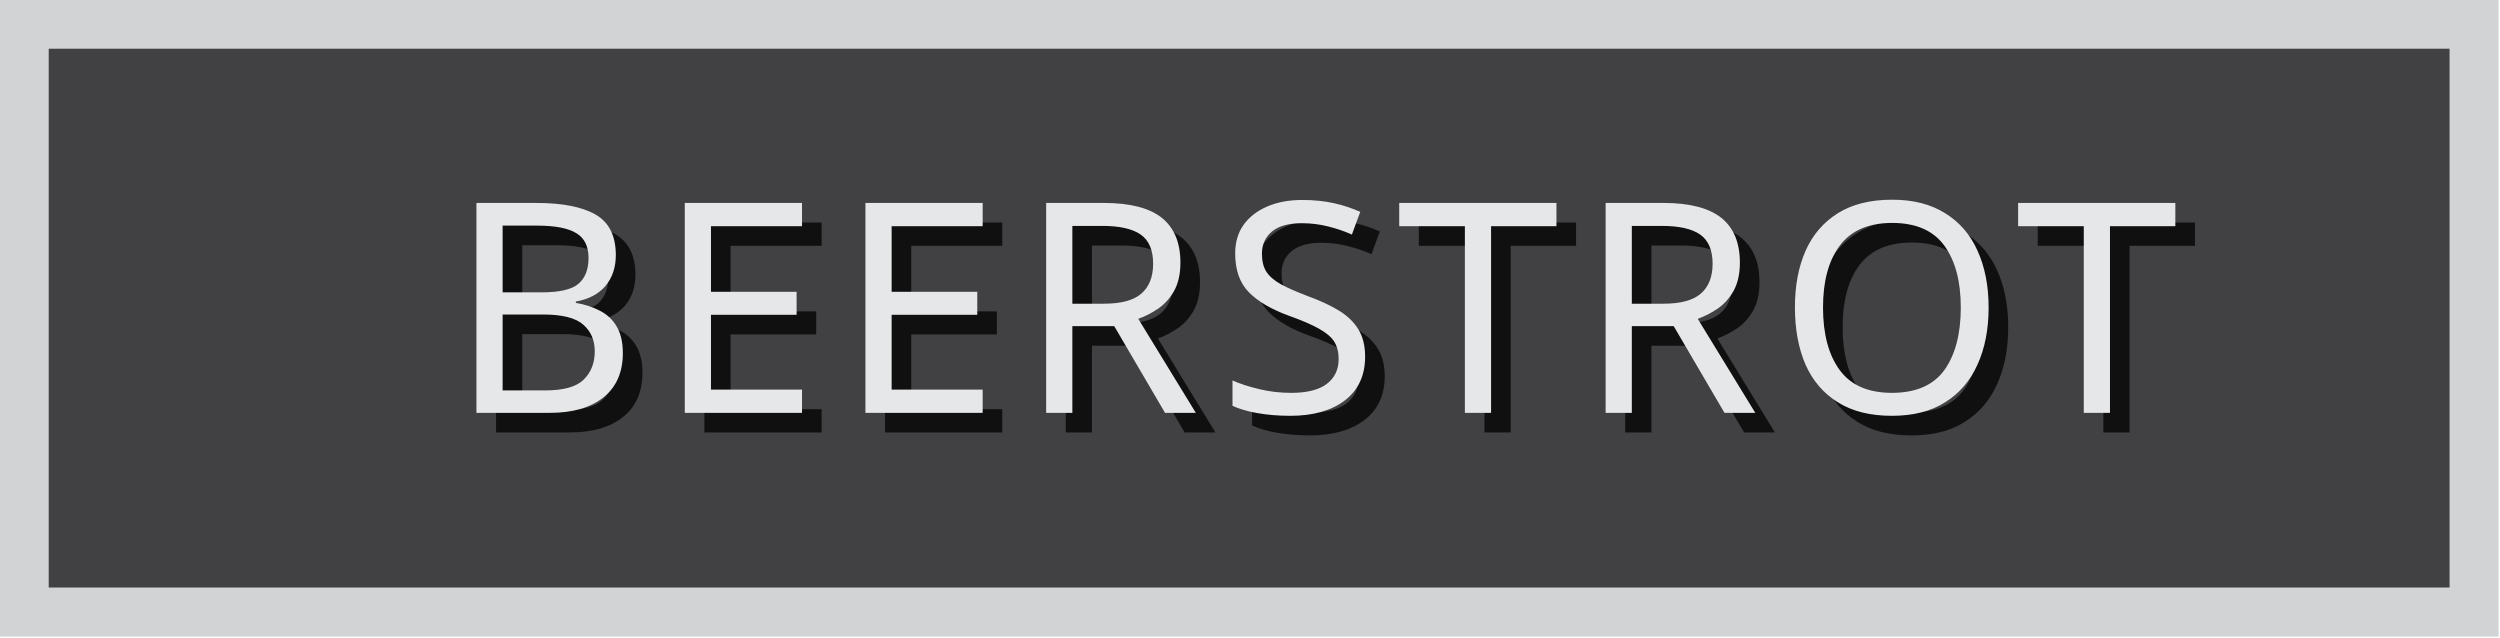
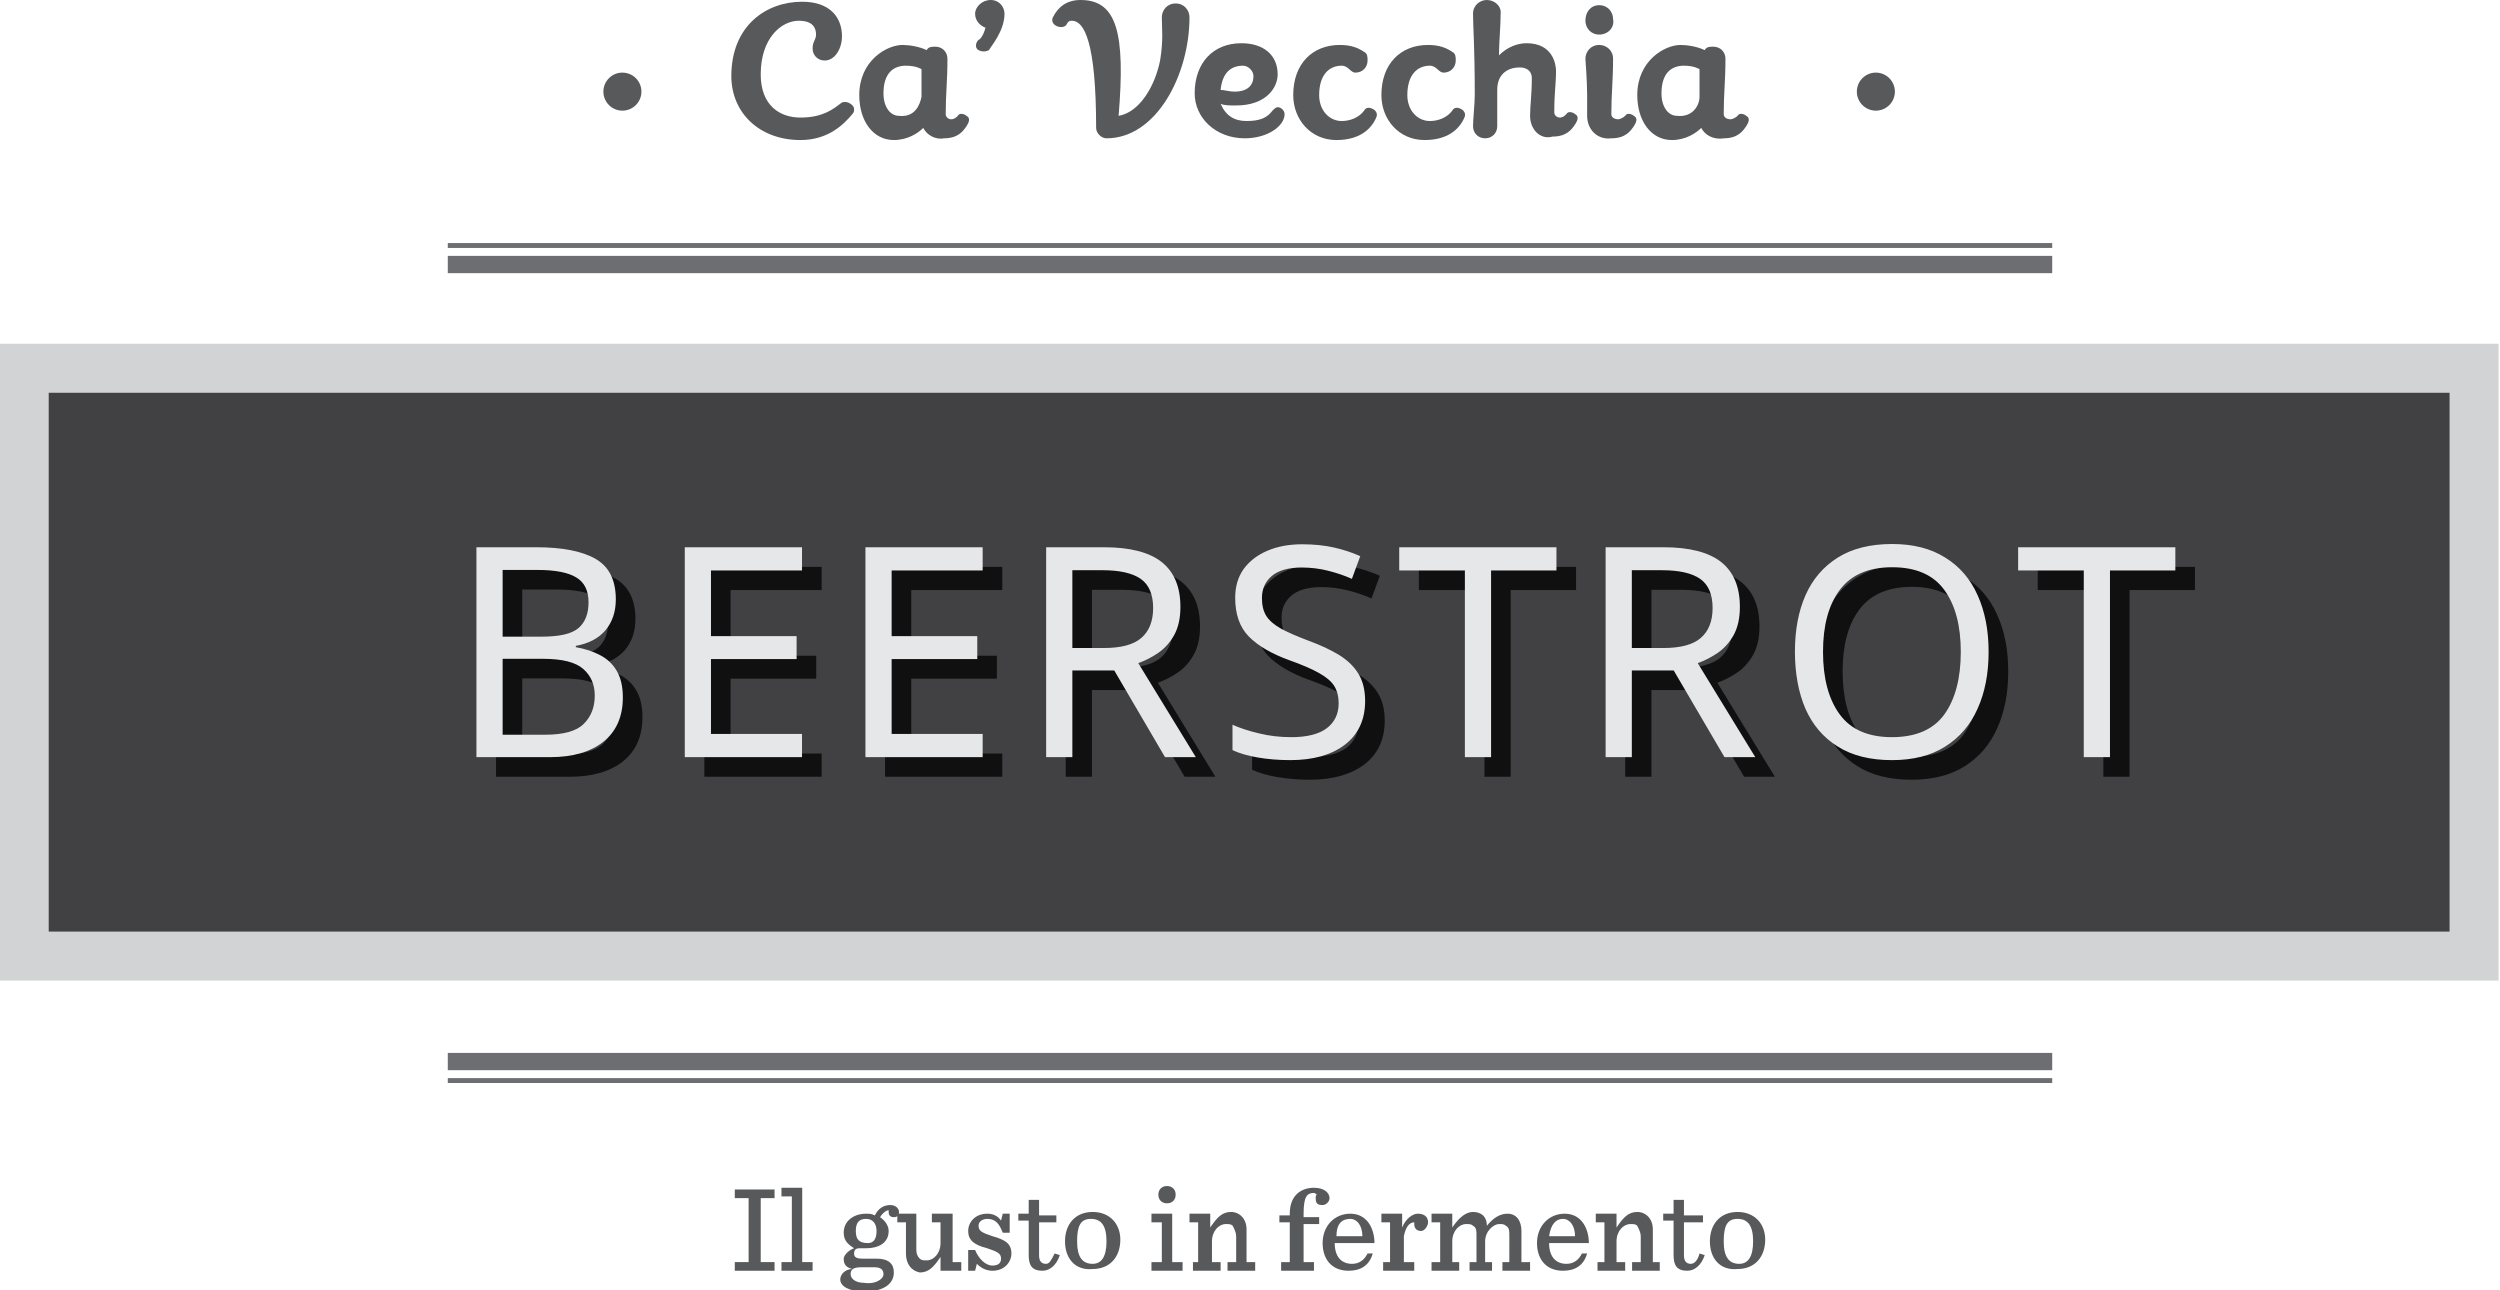
- <svg xmlns="http://www.w3.org/2000/svg" version="1.1" x="0px" y="0px" viewBox="0 0 144.6 36.9" enable-background="new 0 0 144.6 36.9" xml:space="preserve">
+ <svg xmlns="http://www.w3.org/2000/svg" version="1.1" x="0px" y="0px" viewBox="0 0 144.6 74.6" enable-background="new 0 0 144.6 74.6" xml:space="preserve">
  <g id="Layer_1">
</g>
  <g id="Isolation_Mode">
-     <rect x="1.4" y="1.4" fill="#414042" stroke="#D1D3D4" stroke-width="2.835" width="141.7" height="34" />
    <g>
-       <g opacity="0.75">
-         <text transform="matrix(1 0 0 1 27.0342 25.0126)" font-family="'TSTARPRO-Headline'" font-size="17" letter-spacing="1">BEERSTROT</text>
+       <g>
+         <g>
+           <line fill="none" stroke="#6D6E71" x1="25.9" y1="15.3" x2="118.7" y2="15.3" />
+           <line fill="none" stroke="#6D6E71" stroke-width="0.283" x1="25.9" y1="14.2" x2="118.7" y2="14.2" />
+         </g>
+         <g>
+           <line fill="none" stroke="#6D6E71" x1="118.7" y1="61.4" x2="25.9" y2="61.4" />
+           <line fill="none" stroke="#6D6E71" stroke-width="0.283" x1="118.7" y1="62.5" x2="25.9" y2="62.5" />
+         </g>
+       </g>
+       <rect x="1.4" y="21.3" fill="#414042" stroke="#D1D3D4" stroke-width="2.835" width="141.7" height="34" />
+       <g>
+         <g opacity="0.75">
+           <text transform="matrix(1 0 0 1 27.0342 44.9274)" font-family="'TSTARPRO-Headline'" font-size="17" letter-spacing="1">BEERSTROT</text>
+         </g>
+         <g>
+           <text transform="matrix(1 0 0 1 25.9003 43.7935)" fill="#E6E7E8" font-family="'TSTARPRO-Headline'" font-size="17" letter-spacing="1">BEERSTROT</text>
+         </g>
      </g>
      <g>
-         <text transform="matrix(1 0 0 1 25.9003 23.8787)" fill="#E6E7E8" font-family="'TSTARPRO-Headline'" font-size="17" letter-spacing="1">BEERSTROT</text>
+         <g>
+           <path fill="#58595B" d="M42.3,4.4c0-2.9,2-4.3,4.1-4.3c1.6,0,2.3,0.9,2.3,2c0,0.7-0.4,1.4-1,1.4c-0.4,0-0.7-0.3-0.7-0.7      c0-0.4,0.2-0.5,0.2-0.8c0-0.4-0.2-0.8-1-0.8c-1,0-2.2,1-2.2,3.1c0,1.8,1.1,2.5,2.3,2.5c1.3,0,1.9-0.5,2.3-0.8      c0.1-0.1,0.2-0.1,0.3-0.1c0.2,0,0.5,0.2,0.5,0.4c0,0.1,0,0.2-0.1,0.3c-0.5,0.6-1.4,1.5-3,1.5C43.9,8.1,42.3,6.5,42.3,4.4z" />
+           <path fill="#58595B" d="M53.4,7.4c-0.3,0.3-0.9,0.7-1.7,0.7c-1.2,0-2-1.1-2-2.6c0-2,1.6-2.9,2.5-2.9c0.4,0,1,0.1,1.4,0.3      c0.1-0.2,0.3-0.2,0.5-0.2c0.4,0,0.7,0.3,0.7,0.7c0,1.3-0.1,2-0.1,3.2c0,0.2,0.2,0.3,0.3,0.3c0.2,0,0.3-0.1,0.4-0.2      c0.1-0.2,0.4-0.1,0.5,0c0.2,0.1,0.2,0.3,0,0.6c-0.2,0.3-0.5,0.7-1.3,0.7C54.1,8.1,53.6,7.8,53.4,7.4z M53.3,5.6l0-1.6      c0,0-0.3-0.2-0.9-0.2c-0.7,0-1.3,0.4-1.3,1.6c0,0.8,0.4,1.3,0.9,1.3C52.9,6.8,53.2,6.1,53.3,5.6z" />
+           <path fill="#58595B" d="M57.3,0c0.5,0,0.8,0.4,0.8,0.8c0,1-0.8,1.9-0.9,2.1c-0.2,0.1-0.4,0.1-0.6,0c-0.2-0.1-0.2-0.4,0-0.6      C56.7,2.3,56.9,2,57,1.6c-0.3-0.1-0.6-0.4-0.6-0.8C56.4,0.4,56.8,0,57.3,0z" />
+           <path fill="#58595B" d="M68,0.2c0.5,0,0.8,0.4,0.8,0.8c0,3.3-1.9,7-4.8,7c-0.3,0-0.6-0.3-0.6-0.6c0-5-0.7-6.2-1.4-6.2      c-0.1,0-0.2,0-0.3,0.2c-0.1,0.2-0.4,0.2-0.6,0.1c-0.2-0.1-0.3-0.3-0.2-0.5c0.3-0.6,0.8-1,1.6-1c2.1,0,2.6,1.9,2.2,6.7      c1.2-0.2,2.1-1.7,2.4-3.2c0.2-1.2,0.1-1.9,0.1-2.5C67.2,0.6,67.5,0.2,68,0.2z" />
+           <path fill="#58595B" d="M73.6,6.4c0.1-0.1,0.2-0.2,0.3-0.2c0.2,0,0.4,0.2,0.4,0.4c0,0.7-1,1.4-2.3,1.4c-1.7,0-2.9-1.2-2.9-2.6      c0-1.8,1.1-2.9,2.7-2.9c1.3,0,2.1,0.7,2.1,1.8c0,0.8-0.7,1.8-2.4,1.8c-0.4,0-0.7,0-0.9-0.1C70.9,6.7,71.4,7,72.1,7      C72.9,7,73.3,6.8,73.6,6.4z M70.6,5.2c0.2,0,0.5,0.1,0.8,0.1c0.8,0,1.1-0.4,1.1-0.9c0-0.3-0.3-0.6-0.6-0.6      C71.2,3.8,70.7,4.2,70.6,5.2z" />
+           <path fill="#58595B" d="M78.9,6.4c0.1-0.2,0.3-0.2,0.5-0.1c0.2,0.1,0.3,0.3,0.2,0.5c-0.3,0.7-1,1.3-2.3,1.3      c-1.5,0-2.5-1.2-2.5-2.6c0-1.8,1.1-2.9,2.7-2.9c0.7,0,1.1,0.2,1.4,0.4c0.2,0.1,0.2,0.3,0.2,0.5c0,0.4-0.3,0.7-0.7,0.7      c-0.3,0-0.4-0.4-0.8-0.4c-0.7,0-1.3,0.5-1.3,1.7c0,0.9,0.6,1.5,1.3,1.5C78.1,7,78.6,6.8,78.9,6.4z" />
+           <path fill="#58595B" d="M84,6.4c0.1-0.2,0.3-0.2,0.5-0.1c0.2,0.1,0.3,0.3,0.2,0.5c-0.3,0.7-1,1.3-2.3,1.3      c-1.5,0-2.5-1.2-2.5-2.6c0-1.8,1.1-2.9,2.7-2.9c0.7,0,1.1,0.2,1.4,0.4c0.2,0.1,0.2,0.3,0.2,0.5c0,0.4-0.3,0.7-0.7,0.7      c-0.3,0-0.4-0.4-0.8-0.4c-0.7,0-1.3,0.5-1.3,1.7c0,0.9,0.6,1.5,1.3,1.5C83.2,7,83.7,6.8,84,6.4z" />
+           <path fill="#58595B" d="M88.5,6.7c0-0.6,0.1-1.2,0.1-2.2c0-0.3-0.2-0.6-0.7-0.6c-0.6,0-1.3,0.3-1.3,1.3v2.1      c0,0.4-0.3,0.7-0.7,0.7c-0.4,0-0.7-0.3-0.7-0.7c0-0.4,0.1-1.3,0.1-1.8c0-2.9-0.1-3.9-0.1-4.7C85.2,0.3,85.6,0,86,0      c0.4,0,0.8,0.3,0.8,0.7c0,0.8-0.1,1.8-0.1,2.5c0.5-0.5,1.1-0.7,1.6-0.7c1.5,0,1.7,1.2,1.7,1.6c0,0.8-0.1,1.2-0.1,2.4      c0,0.2,0.2,0.3,0.3,0.3c0.2,0,0.3-0.1,0.4-0.2c0.1-0.2,0.4-0.1,0.5,0c0.2,0.1,0.2,0.3,0,0.6c-0.2,0.3-0.5,0.7-1.3,0.7      C89.1,8.1,88.5,7.5,88.5,6.7z" />
+           <path fill="#58595B" d="M92.5,0.3c0.5,0,0.8,0.4,0.8,0.8C93.4,1.6,93,2,92.5,2c-0.5,0-0.8-0.4-0.8-0.8C91.7,0.7,92,0.3,92.5,0.3      z M91.8,6.7c0-0.3,0-0.7,0-1.2c0-0.8-0.1-2.1-0.1-2.1c0-0.4,0.3-0.8,0.8-0.8c0.4,0,0.8,0.3,0.8,0.8c0,1.3-0.1,2-0.1,3.2      c0,0.2,0.2,0.3,0.4,0.3c0.1,0,0.3-0.1,0.4-0.2c0.1-0.2,0.4-0.1,0.5,0c0.2,0.1,0.2,0.3,0,0.6c-0.2,0.3-0.5,0.7-1.3,0.7      C92.4,8.1,91.8,7.5,91.8,6.7z" />
+           <path fill="#58595B" d="M98.4,7.4c-0.3,0.3-0.9,0.7-1.7,0.7c-1.2,0-2-1.1-2-2.6c0-2,1.6-2.9,2.5-2.9c0.4,0,1,0.1,1.4,0.3      c0.1-0.2,0.3-0.2,0.5-0.2c0.4,0,0.7,0.3,0.7,0.7c0,1.3-0.1,2-0.1,3.2c0,0.2,0.2,0.3,0.4,0.3c0.1,0,0.3-0.1,0.4-0.2      c0.1-0.2,0.4-0.1,0.5,0c0.2,0.1,0.2,0.3,0,0.6c-0.2,0.3-0.5,0.7-1.3,0.7C99.1,8.1,98.6,7.8,98.4,7.4z M98.3,5.6l0-1.6      c0,0-0.3-0.2-0.9-0.2c-0.7,0-1.3,0.4-1.3,1.6c0,0.8,0.4,1.3,0.9,1.3C97.9,6.8,98.3,6.1,98.3,5.6z" />
+         </g>
+         <g>
+           <circle fill="#58595B" cx="36" cy="5.3" r="1.1" />
+           <circle fill="#58595B" cx="108.5" cy="5.3" r="1.1" />
+         </g>
+       </g>
+       <g>
+         <g>
+           <path fill="#58595B" d="M42.5,73h0.8v-3.7h-0.8v-0.5h2.3v0.5H44V73h0.8v0.5h-2.3V73z" />
+           <path fill="#58595B" d="M45.2,73h0.6v-3.8h-0.6v-0.5h1.2V73H47v0.5h-1.8V73z" />
+           <path fill="#58595B" d="M50.1,72.2c-0.2,0-0.3,0-0.4,0c-0.2,0-0.3,0.1-0.3,0.3c0,0.2,0.1,0.3,0.5,0.3h0.8c0.7,0,1,0.3,1,0.8      c0,0.6-0.5,1.1-1.7,1.1c-0.9,0-1.4-0.3-1.4-0.7c0-0.3,0.3-0.6,0.7-0.6v0c-0.4-0.1-0.5-0.3-0.5-0.6c0-0.2,0.3-0.5,0.6-0.6      c-0.3-0.2-0.6-0.4-0.6-0.9c0-0.7,0.6-1.1,1.3-1.1c0.2,0,0.3,0,0.5,0.1c0.2-0.4,0.5-0.6,0.9-0.6c0.3,0,0.5,0.2,0.5,0.4      c0,0.2-0.1,0.3-0.3,0.3c-0.2,0-0.3-0.1-0.3-0.3c0,0,0,0,0-0.1c-0.1,0-0.3,0.1-0.5,0.4c0.3,0.2,0.5,0.5,0.5,0.8      C51.4,71.9,50.8,72.2,50.1,72.2z M51.1,73.7c0-0.2-0.1-0.4-0.5-0.4h-0.8c-0.4,0-0.6,0.1-0.6,0.4c0,0.2,0.2,0.5,0.8,0.5      C50.6,74.3,51.1,74,51.1,73.7z M50.7,71.2c0-0.4-0.2-0.7-0.6-0.7c-0.4,0-0.6,0.2-0.6,0.7c0,0.5,0.2,0.7,0.7,0.7      C50.5,71.9,50.7,71.7,50.7,71.2z" />
+           <path fill="#58595B" d="M52.4,72.5v-1.8h-0.5v-0.5H53v2c0,0.2,0,0.4,0.2,0.6c0.1,0.1,0.2,0.1,0.4,0.1c0.4,0,0.8-0.4,0.8-1v-1.2      h-0.5v-0.5h1.2V73h0.5v0.5h-1.2v-0.8c-0.4,0.6-0.7,0.9-1.2,0.9C52.7,73.5,52.4,73.1,52.4,72.5z" />
+           <path fill="#58595B" d="M56,72.3h0.4c0.2,0.5,0.6,0.9,1,0.9c0.4,0,0.5-0.2,0.5-0.4c0-0.3-0.2-0.4-0.8-0.6      c-0.8-0.2-1.1-0.5-1.1-1c0-0.5,0.4-1,1.1-1c0.3,0,0.6,0.1,0.8,0.4l0.1-0.4h0.4v1.1H58c-0.2-0.5-0.4-0.8-0.9-0.8      c-0.2,0-0.5,0.1-0.5,0.4c0,0.3,0.2,0.4,0.8,0.6c0.7,0.2,1.1,0.4,1.1,1c0,0.5-0.4,1-1.1,1c-0.4,0-0.7-0.2-0.9-0.4l-0.1,0.4H56      V72.3z" />
+           <path fill="#58595B" d="M60.1,69.4v0.9h1v0.4h-1v1.9c0,0.3,0.1,0.5,0.4,0.5c0.2,0,0.3-0.2,0.5-0.6l0.3,0.1      c-0.2,0.6-0.6,0.9-1,0.9c-0.6,0-0.8-0.3-0.8-0.9v-2h-0.6v-0.4h0.6v-0.8L60.1,69.4z" />
+           <path fill="#58595B" d="M61.6,71.8c0-1,0.6-1.7,1.6-1.7c1,0,1.6,0.7,1.6,1.6c0,1-0.6,1.7-1.6,1.7C62.2,73.5,61.6,72.8,61.6,71.8      z M64,71.8c0-0.9-0.3-1.3-0.9-1.3c-0.6,0-0.8,0.4-0.8,1.3c0,0.9,0.3,1.3,0.9,1.3C63.7,73.1,64,72.7,64,71.8z" />
+           <path fill="#58595B" d="M66.6,73h0.6v-2.3h-0.6v-0.5h1.2V73h0.6v0.5h-1.8V73z M67,69.1c0-0.3,0.2-0.5,0.5-0.5      c0.3,0,0.5,0.2,0.5,0.5c0,0.3-0.2,0.5-0.5,0.5C67.2,69.6,67,69.4,67,69.1z" />
+           <path fill="#58595B" d="M68.8,73h0.5v-2.3h-0.5v-0.5h1.2V71c0.4-0.6,0.7-0.9,1.2-0.9c0.5,0,0.9,0.4,0.9,1V73h0.5v0.5h-1.6V73      h0.5v-1.5c0-0.2-0.1-0.4-0.2-0.6c-0.1-0.1-0.2-0.1-0.4-0.1c-0.4,0-0.8,0.4-0.8,1V73h0.5v0.5h-1.6V73z" />
+           <path fill="#58595B" d="M74.1,73h0.5v-2.3H74v-0.4h0.6v-0.1c0-1.1,0.7-1.5,1.4-1.5c0.6,0,0.9,0.3,0.9,0.6c0,0.2-0.2,0.4-0.4,0.4      c-0.3,0-0.4-0.1-0.4-0.4c0-0.1,0-0.2,0.1-0.2c-0.1,0-0.1-0.1-0.2-0.1c-0.4,0-0.6,0.2-0.6,1.2v0.2h0.9v0.4h-0.9V73H76v0.5h-1.9      V73z" />
+           <path fill="#58595B" d="M77.2,71.9c0,0.8,0.4,1.2,1,1.2c0.4,0,0.7-0.2,0.9-0.6h0.3c-0.2,0.7-0.7,1-1.4,1c-1,0-1.5-0.7-1.5-1.6      c0-1,0.7-1.7,1.6-1.7c1,0,1.4,0.9,1.4,1.7H77.2z M77.3,71.5h1.5c0-0.6-0.3-1-0.7-1C77.6,70.5,77.3,70.8,77.3,71.5z" />
+           <path fill="#58595B" d="M79.9,73h0.5v-2.3h-0.5v-0.5h1.2V71c0.2-0.5,0.6-0.8,0.9-0.8c0.4,0,0.6,0.2,0.6,0.5      c0,0.2-0.2,0.5-0.4,0.5c-0.2,0-0.4-0.1-0.4-0.4c0,0,0-0.1,0-0.1c-0.3,0-0.5,0.3-0.6,0.8V73h0.6v0.5h-1.8V73z" />
+           <path fill="#58595B" d="M87.2,70.2c0.5,0,0.8,0.4,0.8,1V73h0.5v0.5h-1.6V73h0.4v-1.5c0-0.3,0-0.5-0.2-0.6      c-0.1-0.1-0.2-0.1-0.4-0.1c-0.3,0-0.8,0.4-0.8,1V73h0.4v0.5H85V73h0.4v-1.5c0-0.3,0-0.5-0.2-0.6c-0.1-0.1-0.2-0.1-0.4-0.1      c-0.4,0-0.8,0.4-0.8,1V73h0.4v0.5h-1.6V73h0.5v-2.3h-0.5v-0.5h1.2V71c0.4-0.6,0.8-0.9,1.2-0.9c0.4,0,0.8,0.2,0.8,0.8      C86.4,70.4,86.8,70.2,87.2,70.2z" />
+           <path fill="#58595B" d="M89.6,71.9c0,0.8,0.4,1.2,1,1.2c0.4,0,0.7-0.2,0.9-0.6h0.3c-0.2,0.7-0.7,1-1.4,1c-1,0-1.5-0.7-1.5-1.6      c0-1,0.7-1.7,1.6-1.7c1,0,1.4,0.9,1.4,1.7H89.6z M89.6,71.5h1.5c0-0.6-0.3-1-0.7-1C90,70.5,89.7,70.8,89.6,71.5z" />
+           <path fill="#58595B" d="M92.3,73h0.5v-2.3h-0.5v-0.5h1.2V71c0.4-0.6,0.7-0.9,1.2-0.9c0.5,0,0.9,0.4,0.9,1V73H96v0.5h-1.6V73h0.5      v-1.5c0-0.2-0.1-0.4-0.2-0.6c-0.1-0.1-0.2-0.1-0.4-0.1c-0.4,0-0.8,0.4-0.8,1V73H94v0.5h-1.6V73z" />
+           <path fill="#58595B" d="M97.4,69.4v0.9h1.1v0.4h-1.1v1.9c0,0.3,0.1,0.5,0.4,0.5c0.2,0,0.4-0.2,0.5-0.6l0.3,0.1      c-0.2,0.6-0.6,0.9-1,0.9c-0.6,0-0.8-0.3-0.8-0.9v-2h-0.6v-0.4h0.6v-0.8L97.4,69.4z" />
+           <path fill="#58595B" d="M98.9,71.8c0-1,0.6-1.7,1.6-1.7c1,0,1.6,0.7,1.6,1.6c0,1-0.6,1.7-1.6,1.7C99.5,73.5,98.9,72.8,98.9,71.8      z M101.4,71.8c0-0.9-0.3-1.3-0.9-1.3c-0.6,0-0.8,0.4-0.8,1.3c0,0.9,0.3,1.3,0.9,1.3C101.1,73.1,101.4,72.7,101.4,71.8z" />
+         </g>
      </g>
    </g>
  </g>
</svg>
